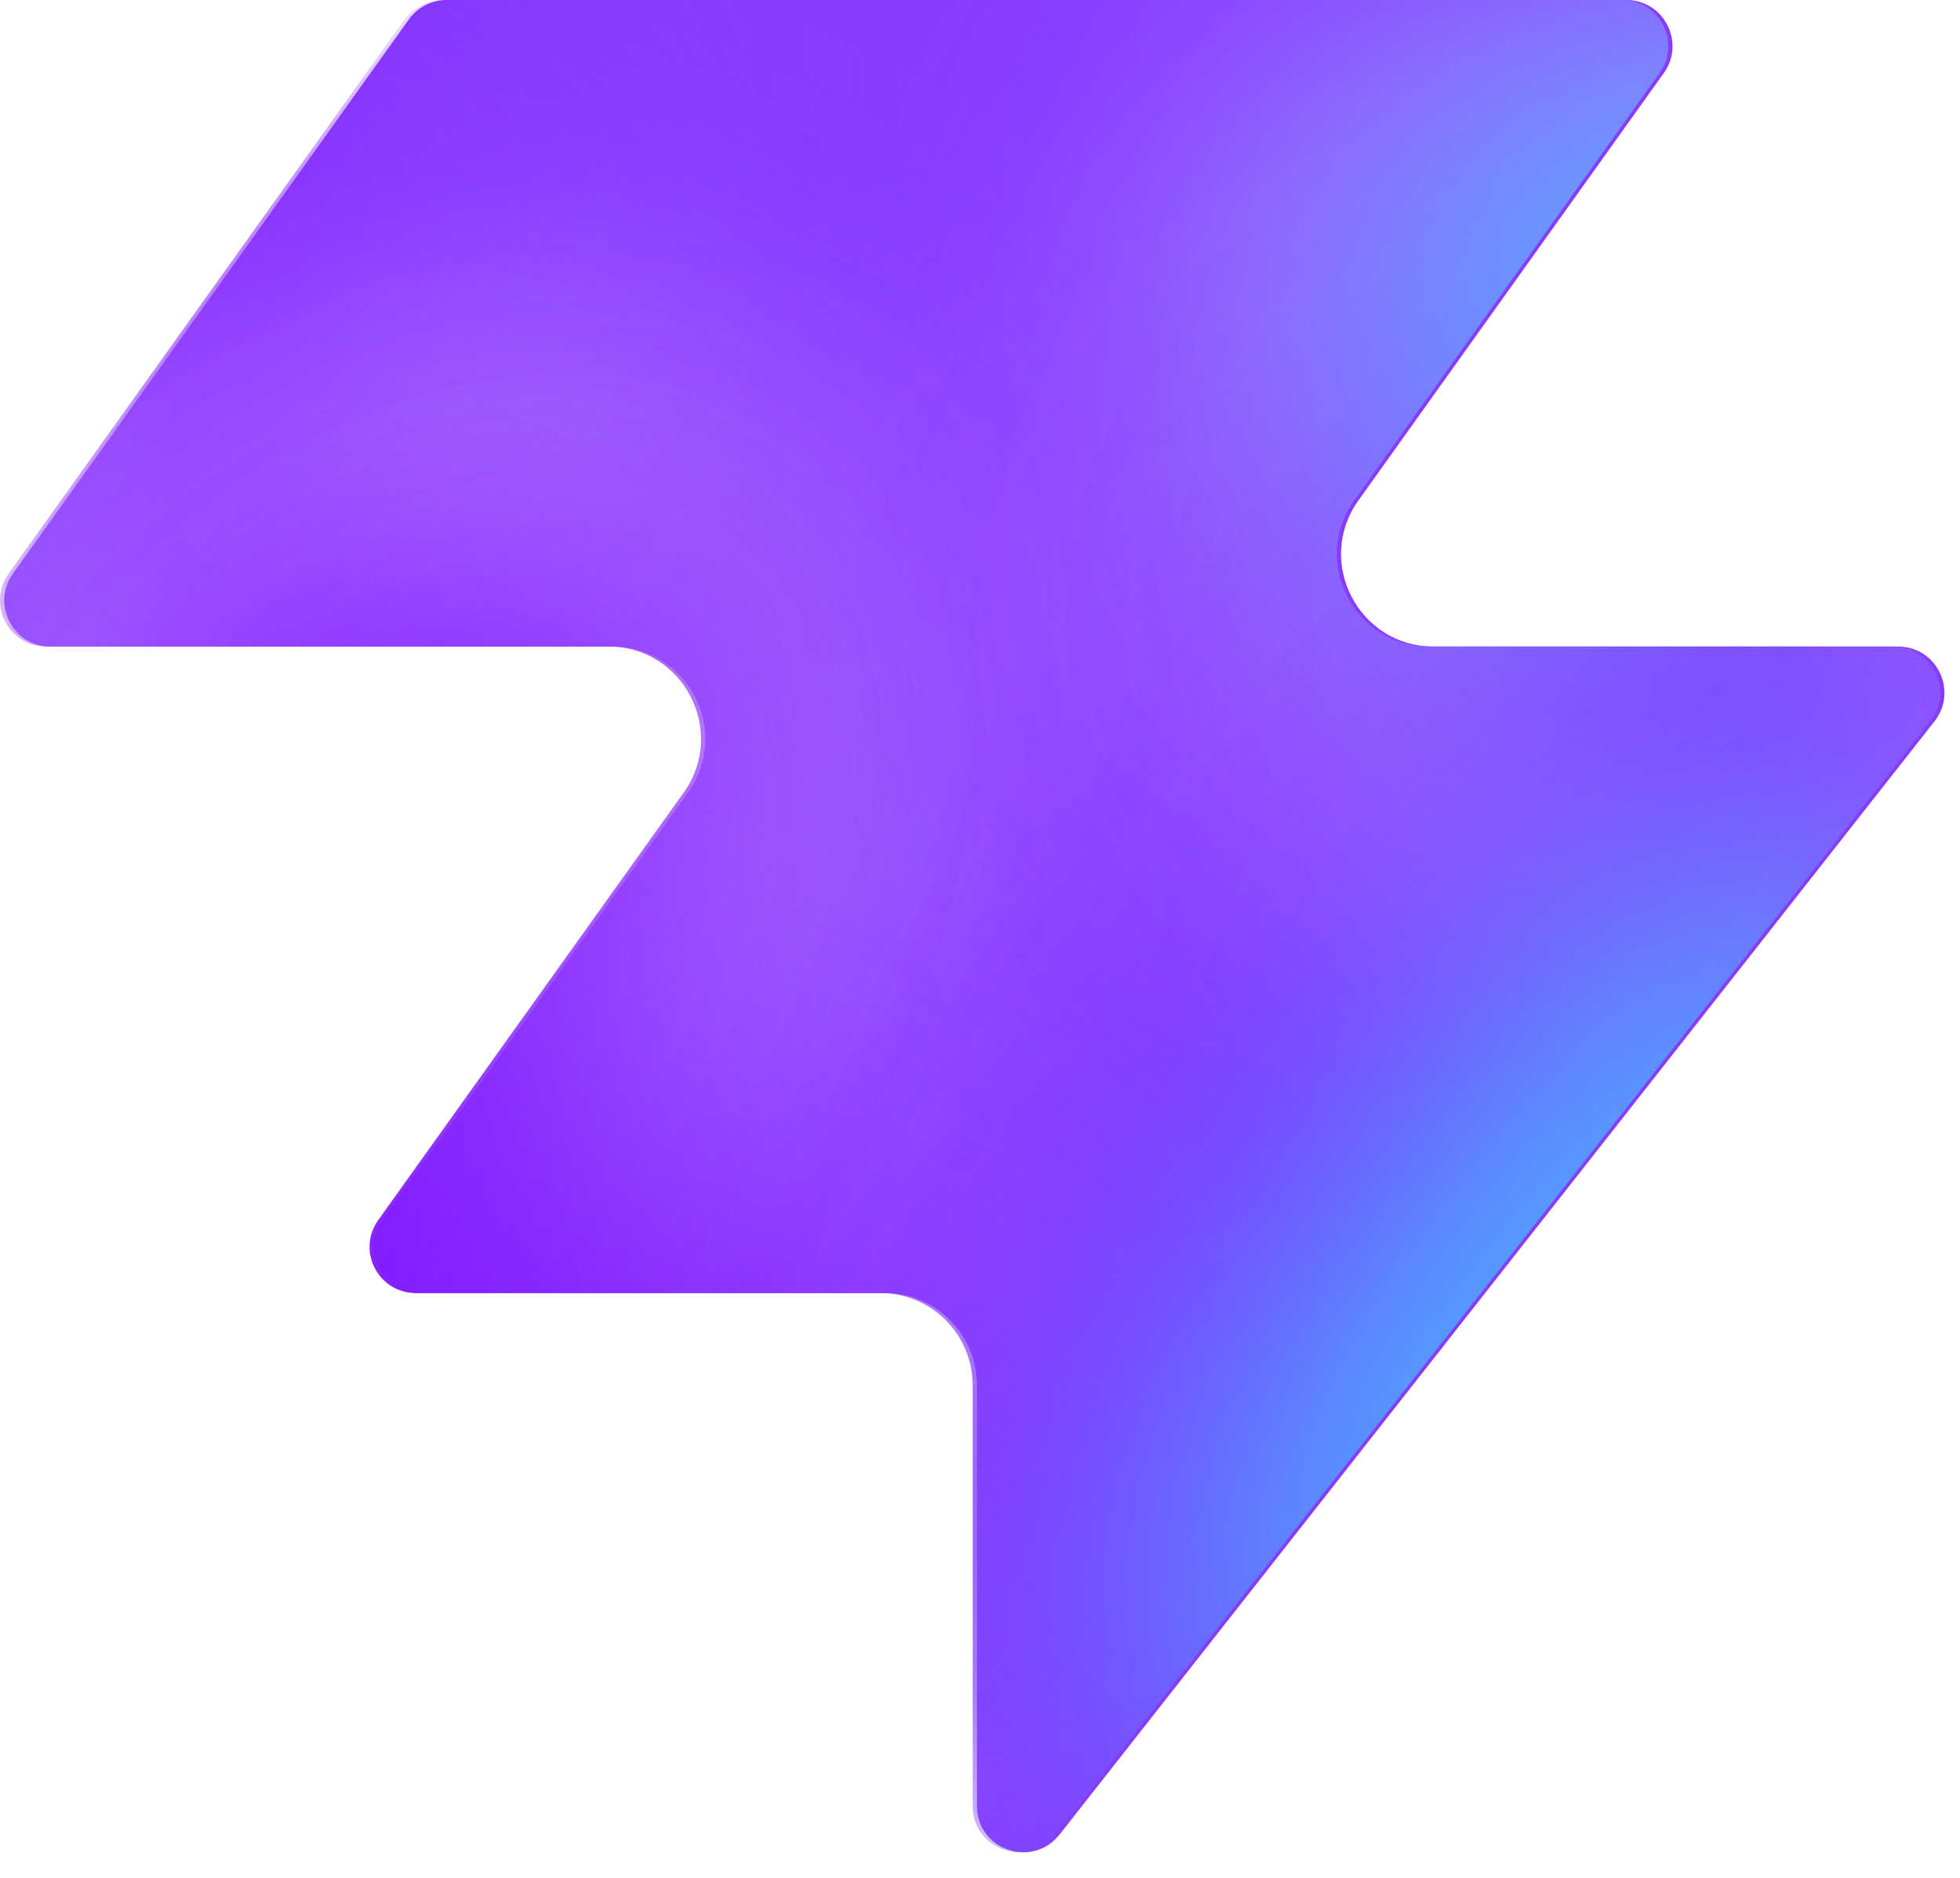
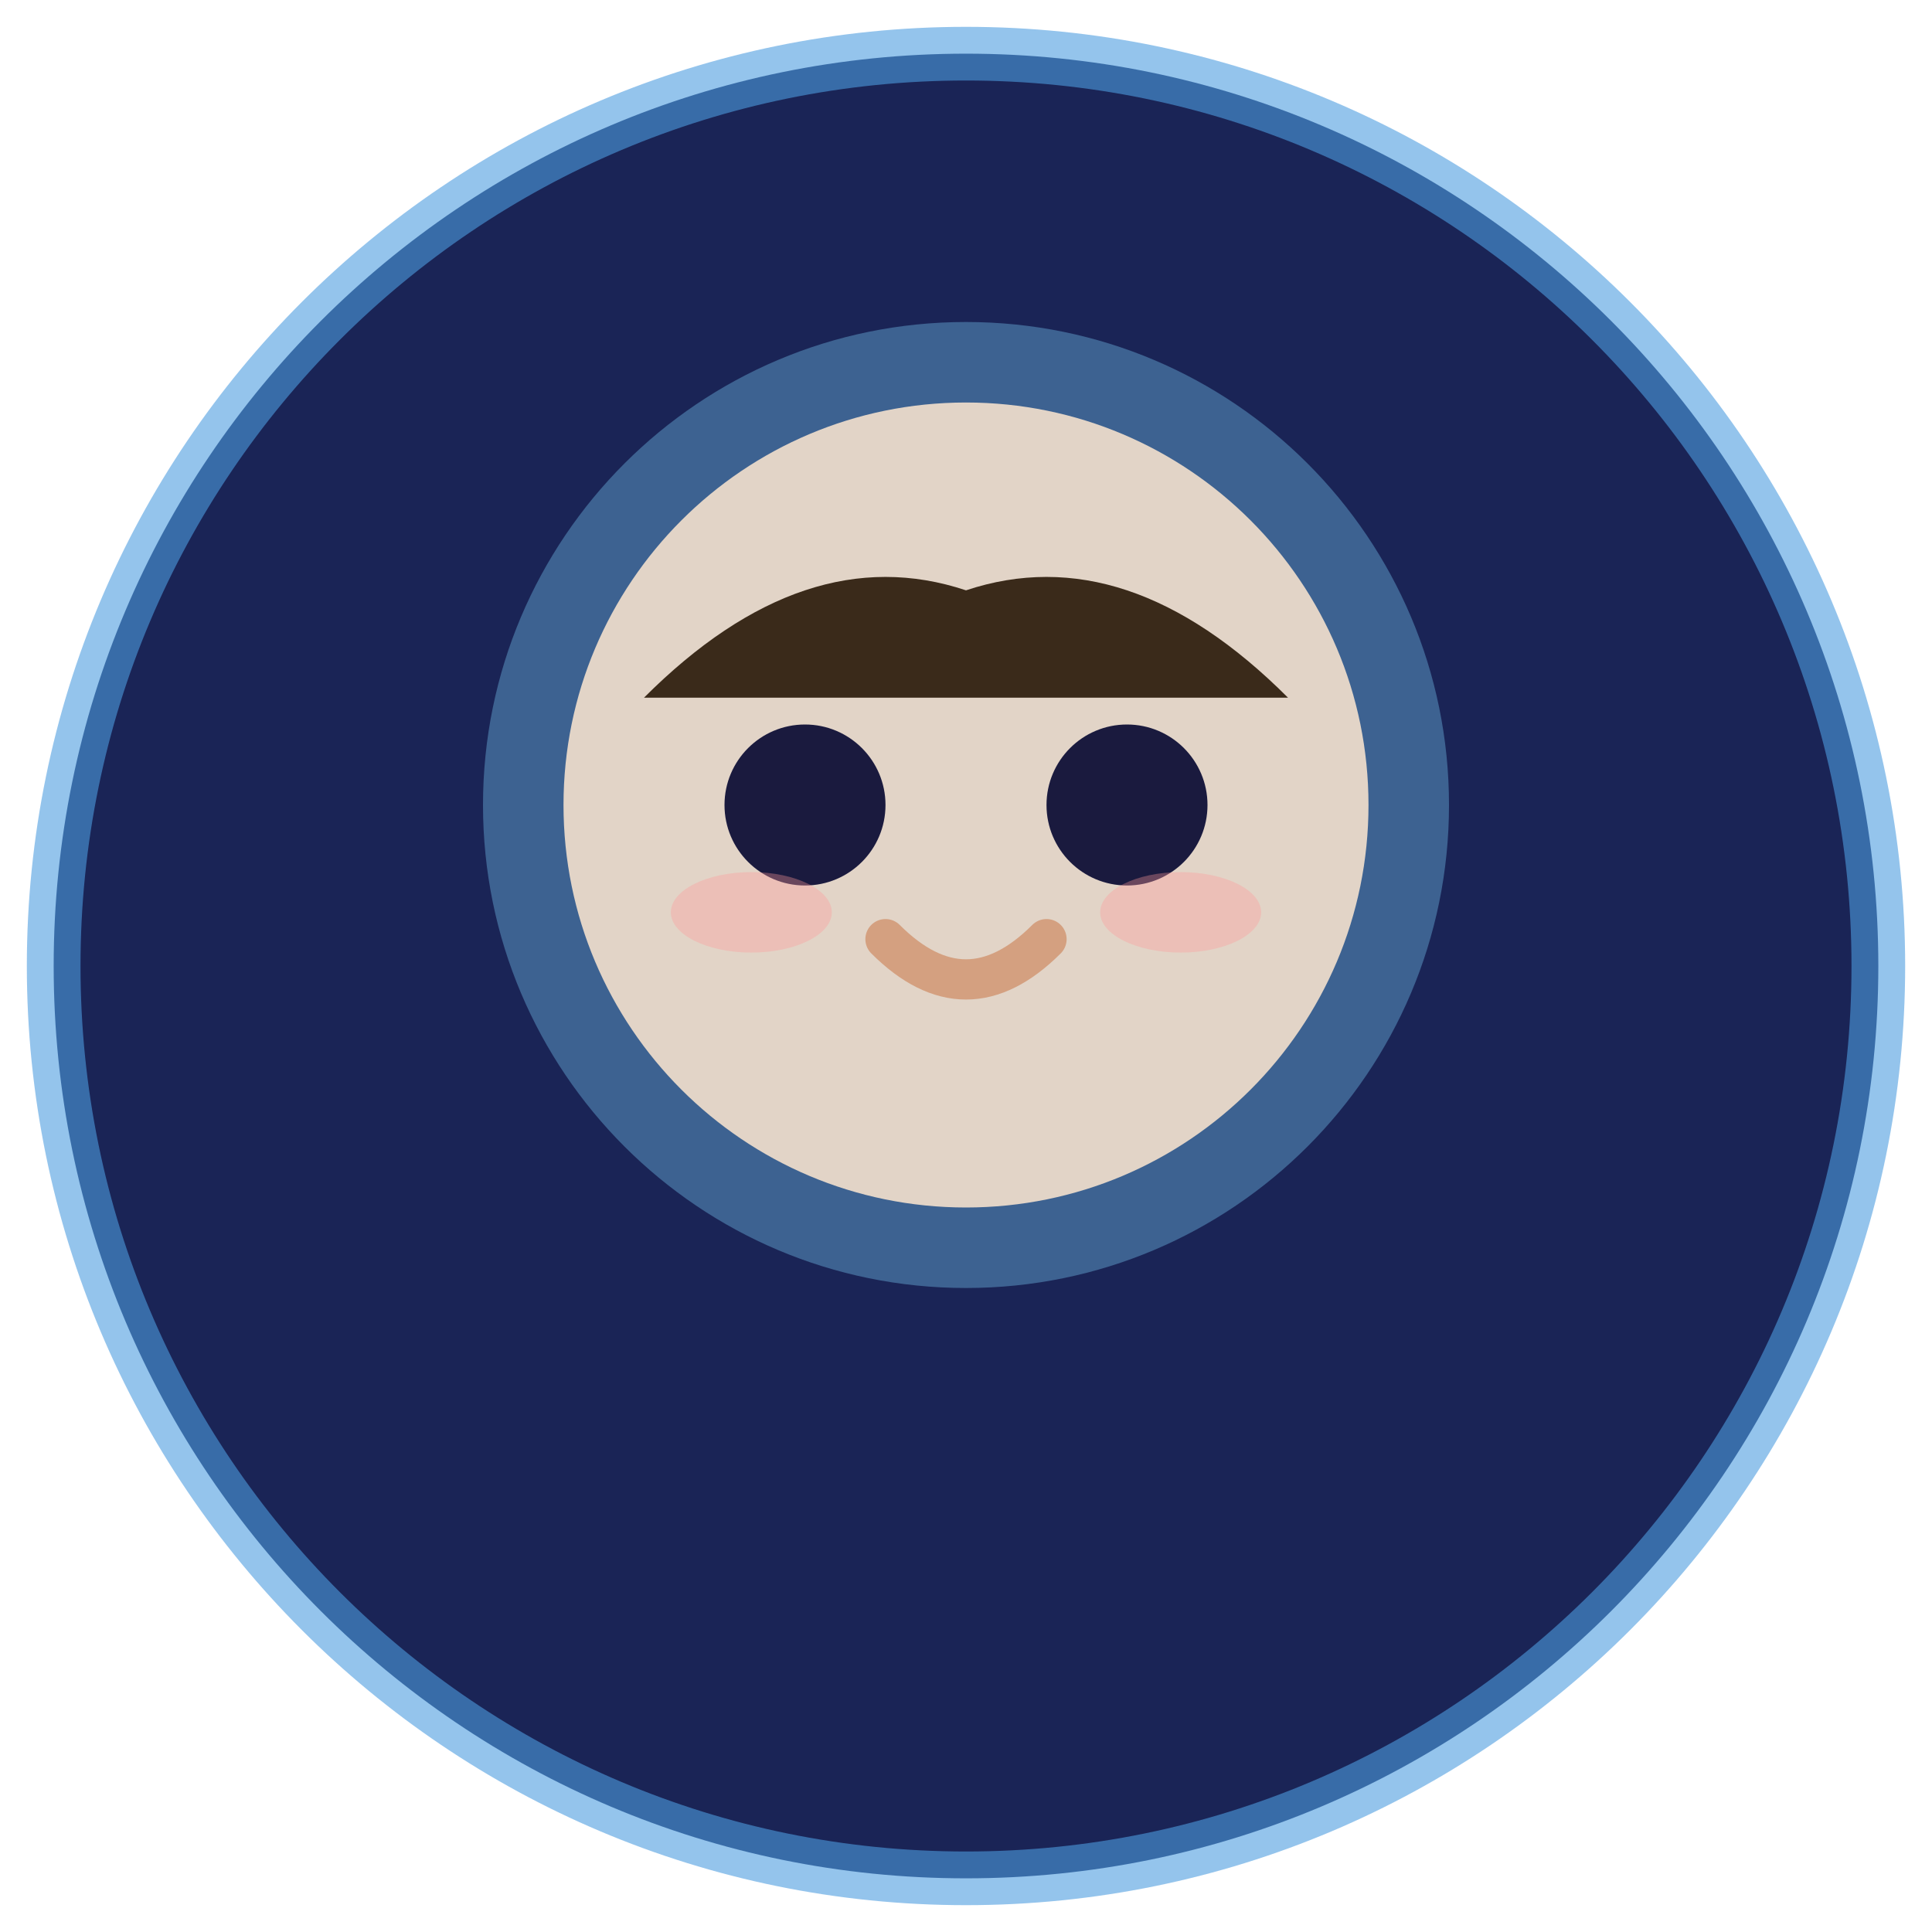
- <svg xmlns="http://www.w3.org/2000/svg" width="48" height="46" fill="none" viewBox="0 0 48 46">
-   <path fill="#863bff" d="M25.946 44.938c-.664.845-2.021.375-2.021-.698V33.937a2.26 2.26 0 0 0-2.262-2.262H10.287c-.92 0-1.456-1.04-.92-1.788l7.48-10.471c1.07-1.497 0-3.578-1.842-3.578H1.237c-.92 0-1.456-1.04-.92-1.788L10.013.474c.214-.297.556-.474.92-.474h28.894c.92 0 1.456 1.04.92 1.788l-7.48 10.471c-1.07 1.498 0 3.579 1.842 3.579h11.377c.943 0 1.473 1.088.89 1.83L25.947 44.94z" style="fill:#863bff;fill:color(display-p3 .525 .23 1);fill-opacity:1" />
-   <mask id="a" width="48" height="46" x="0" y="0" maskUnits="userSpaceOnUse" style="mask-type:alpha">
-     <path fill="#000" d="M25.842 44.938c-.664.844-2.021.375-2.021-.698V33.937a2.26 2.26 0 0 0-2.262-2.262H10.183c-.92 0-1.456-1.04-.92-1.788l7.48-10.471c1.07-1.498 0-3.579-1.842-3.579H1.133c-.92 0-1.456-1.04-.92-1.787L9.91.473c.214-.297.556-.474.92-.474h28.894c.92 0 1.456 1.04.92 1.788l-7.48 10.471c-1.07 1.498 0 3.578 1.842 3.578h11.377c.943 0 1.473 1.088.89 1.832L25.843 44.94z" style="fill:#000;fill-opacity:1" />
-   </mask>
-   <g mask="url(#a)">
-     <g filter="url(#b)">
-       <ellipse cx="5.508" cy="14.704" fill="#ede6ff" rx="5.508" ry="14.704" style="fill:#ede6ff;fill:color(display-p3 .927 .903 1);fill-opacity:1" transform="matrix(.00324 1 1 -.00324 -4.47 31.516)" />
-     </g>
-     <g filter="url(#c)">
-       <ellipse cx="10.399" cy="29.851" fill="#ede6ff" rx="10.399" ry="29.851" style="fill:#ede6ff;fill:color(display-p3 .927 .903 1);fill-opacity:1" transform="matrix(.00324 1 1 -.00324 -39.328 7.883)" />
-     </g>
-     <g filter="url(#d)">
-       <ellipse cx="5.508" cy="30.487" fill="#7e14ff" rx="5.508" ry="30.487" style="fill:#7e14ff;fill:color(display-p3 .492 .077 1);fill-opacity:1" transform="rotate(89.814 -25.913 -14.639)scale(1 -1)" />
-     </g>
-     <g filter="url(#e)">
-       <ellipse cx="5.508" cy="30.599" fill="#7e14ff" rx="5.508" ry="30.599" style="fill:#7e14ff;fill:color(display-p3 .492 .077 1);fill-opacity:1" transform="rotate(89.814 -32.644 -3.334)scale(1 -1)" />
-     </g>
-     <g filter="url(#f)">
-       <ellipse cx="5.508" cy="30.599" fill="#7e14ff" rx="5.508" ry="30.599" style="fill:#7e14ff;fill:color(display-p3 .492 .077 1);fill-opacity:1" transform="matrix(.00324 1 1 -.00324 -34.34 30.47)" />
-     </g>
-     <g filter="url(#g)">
-       <ellipse cx="14.072" cy="22.078" fill="#ede6ff" rx="14.072" ry="22.078" style="fill:#ede6ff;fill:color(display-p3 .927 .903 1);fill-opacity:1" transform="rotate(93.35 24.506 48.493)scale(-1 1)" />
-     </g>
-     <g filter="url(#h)">
-       <ellipse cx="3.47" cy="21.501" fill="#7e14ff" rx="3.47" ry="21.501" style="fill:#7e14ff;fill:color(display-p3 .492 .077 1);fill-opacity:1" transform="rotate(89.009 28.708 47.59)scale(-1 1)" />
-     </g>
-     <g filter="url(#i)">
-       <ellipse cx="3.47" cy="21.501" fill="#7e14ff" rx="3.47" ry="21.501" style="fill:#7e14ff;fill:color(display-p3 .492 .077 1);fill-opacity:1" transform="rotate(89.009 28.708 47.59)scale(-1 1)" />
-     </g>
-     <g filter="url(#j)">
-       <ellipse cx=".387" cy="8.972" fill="#7e14ff" rx="4.407" ry="29.108" style="fill:#7e14ff;fill:color(display-p3 .492 .077 1);fill-opacity:1" transform="rotate(39.51 .387 8.972)" />
-     </g>
-     <g filter="url(#k)">
-       <ellipse cx="47.523" cy="-6.092" fill="#7e14ff" rx="4.407" ry="29.108" style="fill:#7e14ff;fill:color(display-p3 .492 .077 1);fill-opacity:1" transform="rotate(37.892 47.523 -6.092)" />
-     </g>
-     <g filter="url(#l)">
-       <ellipse cx="41.412" cy="6.333" fill="#47bfff" rx="5.971" ry="9.665" style="fill:#47bfff;fill:color(display-p3 .28 .748 1);fill-opacity:1" transform="rotate(37.892 41.412 6.333)" />
-     </g>
-     <g filter="url(#m)">
-       <ellipse cx="-1.879" cy="38.332" fill="#7e14ff" rx="4.407" ry="29.108" style="fill:#7e14ff;fill:color(display-p3 .492 .077 1);fill-opacity:1" transform="rotate(37.892 -1.88 38.332)" />
-     </g>
-     <g filter="url(#n)">
-       <ellipse cx="-1.879" cy="38.332" fill="#7e14ff" rx="4.407" ry="29.108" style="fill:#7e14ff;fill:color(display-p3 .492 .077 1);fill-opacity:1" transform="rotate(37.892 -1.88 38.332)" />
-     </g>
-     <g filter="url(#o)">
-       <ellipse cx="35.651" cy="29.907" fill="#7e14ff" rx="4.407" ry="29.108" style="fill:#7e14ff;fill:color(display-p3 .492 .077 1);fill-opacity:1" transform="rotate(37.892 35.651 29.907)" />
-     </g>
-     <g filter="url(#p)">
-       <ellipse cx="38.418" cy="32.4" fill="#47bfff" rx="5.971" ry="15.297" style="fill:#47bfff;fill:color(display-p3 .28 .748 1);fill-opacity:1" transform="rotate(37.892 38.418 32.4)" />
-     </g>
-   </g>
-   <defs>
-     <filter id="b" width="60.045" height="41.654" x="-19.77" y="16.149" color-interpolation-filters="sRGB" filterUnits="userSpaceOnUse">
-       <feFlood flood-opacity="0" result="BackgroundImageFix" />
-       <feBlend in="SourceGraphic" in2="BackgroundImageFix" result="shape" />
-       <feGaussianBlur result="effect1_foregroundBlur_2002_17158" stdDeviation="7.659" />
-     </filter>
-     <filter id="c" width="90.34" height="51.437" x="-54.613" y="-7.533" color-interpolation-filters="sRGB" filterUnits="userSpaceOnUse">
-       <feFlood flood-opacity="0" result="BackgroundImageFix" />
-       <feBlend in="SourceGraphic" in2="BackgroundImageFix" result="shape" />
-       <feGaussianBlur result="effect1_foregroundBlur_2002_17158" stdDeviation="7.659" />
-     </filter>
-     <filter id="d" width="79.355" height="29.4" x="-49.64" y="2.03" color-interpolation-filters="sRGB" filterUnits="userSpaceOnUse">
-       <feFlood flood-opacity="0" result="BackgroundImageFix" />
-       <feBlend in="SourceGraphic" in2="BackgroundImageFix" result="shape" />
-       <feGaussianBlur result="effect1_foregroundBlur_2002_17158" stdDeviation="4.596" />
-     </filter>
-     <filter id="e" width="79.579" height="29.4" x="-45.045" y="20.029" color-interpolation-filters="sRGB" filterUnits="userSpaceOnUse">
-       <feFlood flood-opacity="0" result="BackgroundImageFix" />
-       <feBlend in="SourceGraphic" in2="BackgroundImageFix" result="shape" />
-       <feGaussianBlur result="effect1_foregroundBlur_2002_17158" stdDeviation="4.596" />
-     </filter>
-     <filter id="f" width="79.579" height="29.4" x="-43.513" y="21.178" color-interpolation-filters="sRGB" filterUnits="userSpaceOnUse">
-       <feFlood flood-opacity="0" result="BackgroundImageFix" />
-       <feBlend in="SourceGraphic" in2="BackgroundImageFix" result="shape" />
-       <feGaussianBlur result="effect1_foregroundBlur_2002_17158" stdDeviation="4.596" />
-     </filter>
-     <filter id="g" width="74.749" height="58.852" x="15.756" y="-17.901" color-interpolation-filters="sRGB" filterUnits="userSpaceOnUse">
-       <feFlood flood-opacity="0" result="BackgroundImageFix" />
-       <feBlend in="SourceGraphic" in2="BackgroundImageFix" result="shape" />
-       <feGaussianBlur result="effect1_foregroundBlur_2002_17158" stdDeviation="7.659" />
-     </filter>
-     <filter id="h" width="61.377" height="25.362" x="23.548" y="2.284" color-interpolation-filters="sRGB" filterUnits="userSpaceOnUse">
-       <feFlood flood-opacity="0" result="BackgroundImageFix" />
-       <feBlend in="SourceGraphic" in2="BackgroundImageFix" result="shape" />
-       <feGaussianBlur result="effect1_foregroundBlur_2002_17158" stdDeviation="4.596" />
-     </filter>
-     <filter id="i" width="61.377" height="25.362" x="23.548" y="2.284" color-interpolation-filters="sRGB" filterUnits="userSpaceOnUse">
-       <feFlood flood-opacity="0" result="BackgroundImageFix" />
-       <feBlend in="SourceGraphic" in2="BackgroundImageFix" result="shape" />
-       <feGaussianBlur result="effect1_foregroundBlur_2002_17158" stdDeviation="4.596" />
-     </filter>
-     <filter id="j" width="56.045" height="63.649" x="-27.636" y="-22.853" color-interpolation-filters="sRGB" filterUnits="userSpaceOnUse">
-       <feFlood flood-opacity="0" result="BackgroundImageFix" />
-       <feBlend in="SourceGraphic" in2="BackgroundImageFix" result="shape" />
-       <feGaussianBlur result="effect1_foregroundBlur_2002_17158" stdDeviation="4.596" />
-     </filter>
-     <filter id="k" width="54.814" height="64.646" x="20.116" y="-38.415" color-interpolation-filters="sRGB" filterUnits="userSpaceOnUse">
-       <feFlood flood-opacity="0" result="BackgroundImageFix" />
-       <feBlend in="SourceGraphic" in2="BackgroundImageFix" result="shape" />
-       <feGaussianBlur result="effect1_foregroundBlur_2002_17158" stdDeviation="4.596" />
-     </filter>
-     <filter id="l" width="33.541" height="35.313" x="24.641" y="-11.323" color-interpolation-filters="sRGB" filterUnits="userSpaceOnUse">
-       <feFlood flood-opacity="0" result="BackgroundImageFix" />
-       <feBlend in="SourceGraphic" in2="BackgroundImageFix" result="shape" />
-       <feGaussianBlur result="effect1_foregroundBlur_2002_17158" stdDeviation="4.596" />
-     </filter>
-     <filter id="m" width="54.814" height="64.646" x="-29.286" y="6.009" color-interpolation-filters="sRGB" filterUnits="userSpaceOnUse">
-       <feFlood flood-opacity="0" result="BackgroundImageFix" />
-       <feBlend in="SourceGraphic" in2="BackgroundImageFix" result="shape" />
-       <feGaussianBlur result="effect1_foregroundBlur_2002_17158" stdDeviation="4.596" />
-     </filter>
-     <filter id="n" width="54.814" height="64.646" x="-29.286" y="6.009" color-interpolation-filters="sRGB" filterUnits="userSpaceOnUse">
-       <feFlood flood-opacity="0" result="BackgroundImageFix" />
-       <feBlend in="SourceGraphic" in2="BackgroundImageFix" result="shape" />
-       <feGaussianBlur result="effect1_foregroundBlur_2002_17158" stdDeviation="4.596" />
-     </filter>
-     <filter id="o" width="54.814" height="64.646" x="8.244" y="-2.416" color-interpolation-filters="sRGB" filterUnits="userSpaceOnUse">
-       <feFlood flood-opacity="0" result="BackgroundImageFix" />
-       <feBlend in="SourceGraphic" in2="BackgroundImageFix" result="shape" />
-       <feGaussianBlur result="effect1_foregroundBlur_2002_17158" stdDeviation="4.596" />
-     </filter>
-     <filter id="p" width="39.409" height="43.623" x="18.713" y="10.588" color-interpolation-filters="sRGB" filterUnits="userSpaceOnUse">
-       <feFlood flood-opacity="0" result="BackgroundImageFix" />
-       <feBlend in="SourceGraphic" in2="BackgroundImageFix" result="shape" />
-       <feGaussianBlur result="effect1_foregroundBlur_2002_17158" stdDeviation="4.596" />
-     </filter>
-   </defs>
+ <svg xmlns="http://www.w3.org/2000/svg" width="48" height="48" viewBox="0 0 72 72" fill="none">
+   <circle cx="36" cy="36" r="34" fill="#1a2456" />
+   <circle cx="36" cy="36" r="34" fill="none" stroke="#4d9de0" stroke-width="2" opacity="0.6" />
+   <circle cx="36" cy="30" r="18" fill="#7ed6ff" opacity="0.35" />
+   <circle cx="36" cy="30" r="15" fill="#ffe8d0" opacity="0.85" />
+   <path d="M24 26 Q30 20 36 22 Q42 20 48 26" fill="#3a2a1a" />
+   <circle cx="30" cy="30" r="3" fill="#1a1a3e" />
+   <circle cx="42" cy="30" r="3" fill="#1a1a3e" />
+   <path d="M33 35 Q36 38 39 35" fill="none" stroke="#d4a080" stroke-width="1.5" stroke-linecap="round" />
+   <ellipse cx="28" cy="34" rx="3" ry="1.5" fill="#ff9999" opacity="0.35" />
+   <ellipse cx="44" cy="34" rx="3" ry="1.5" fill="#ff9999" opacity="0.35" />
</svg>
